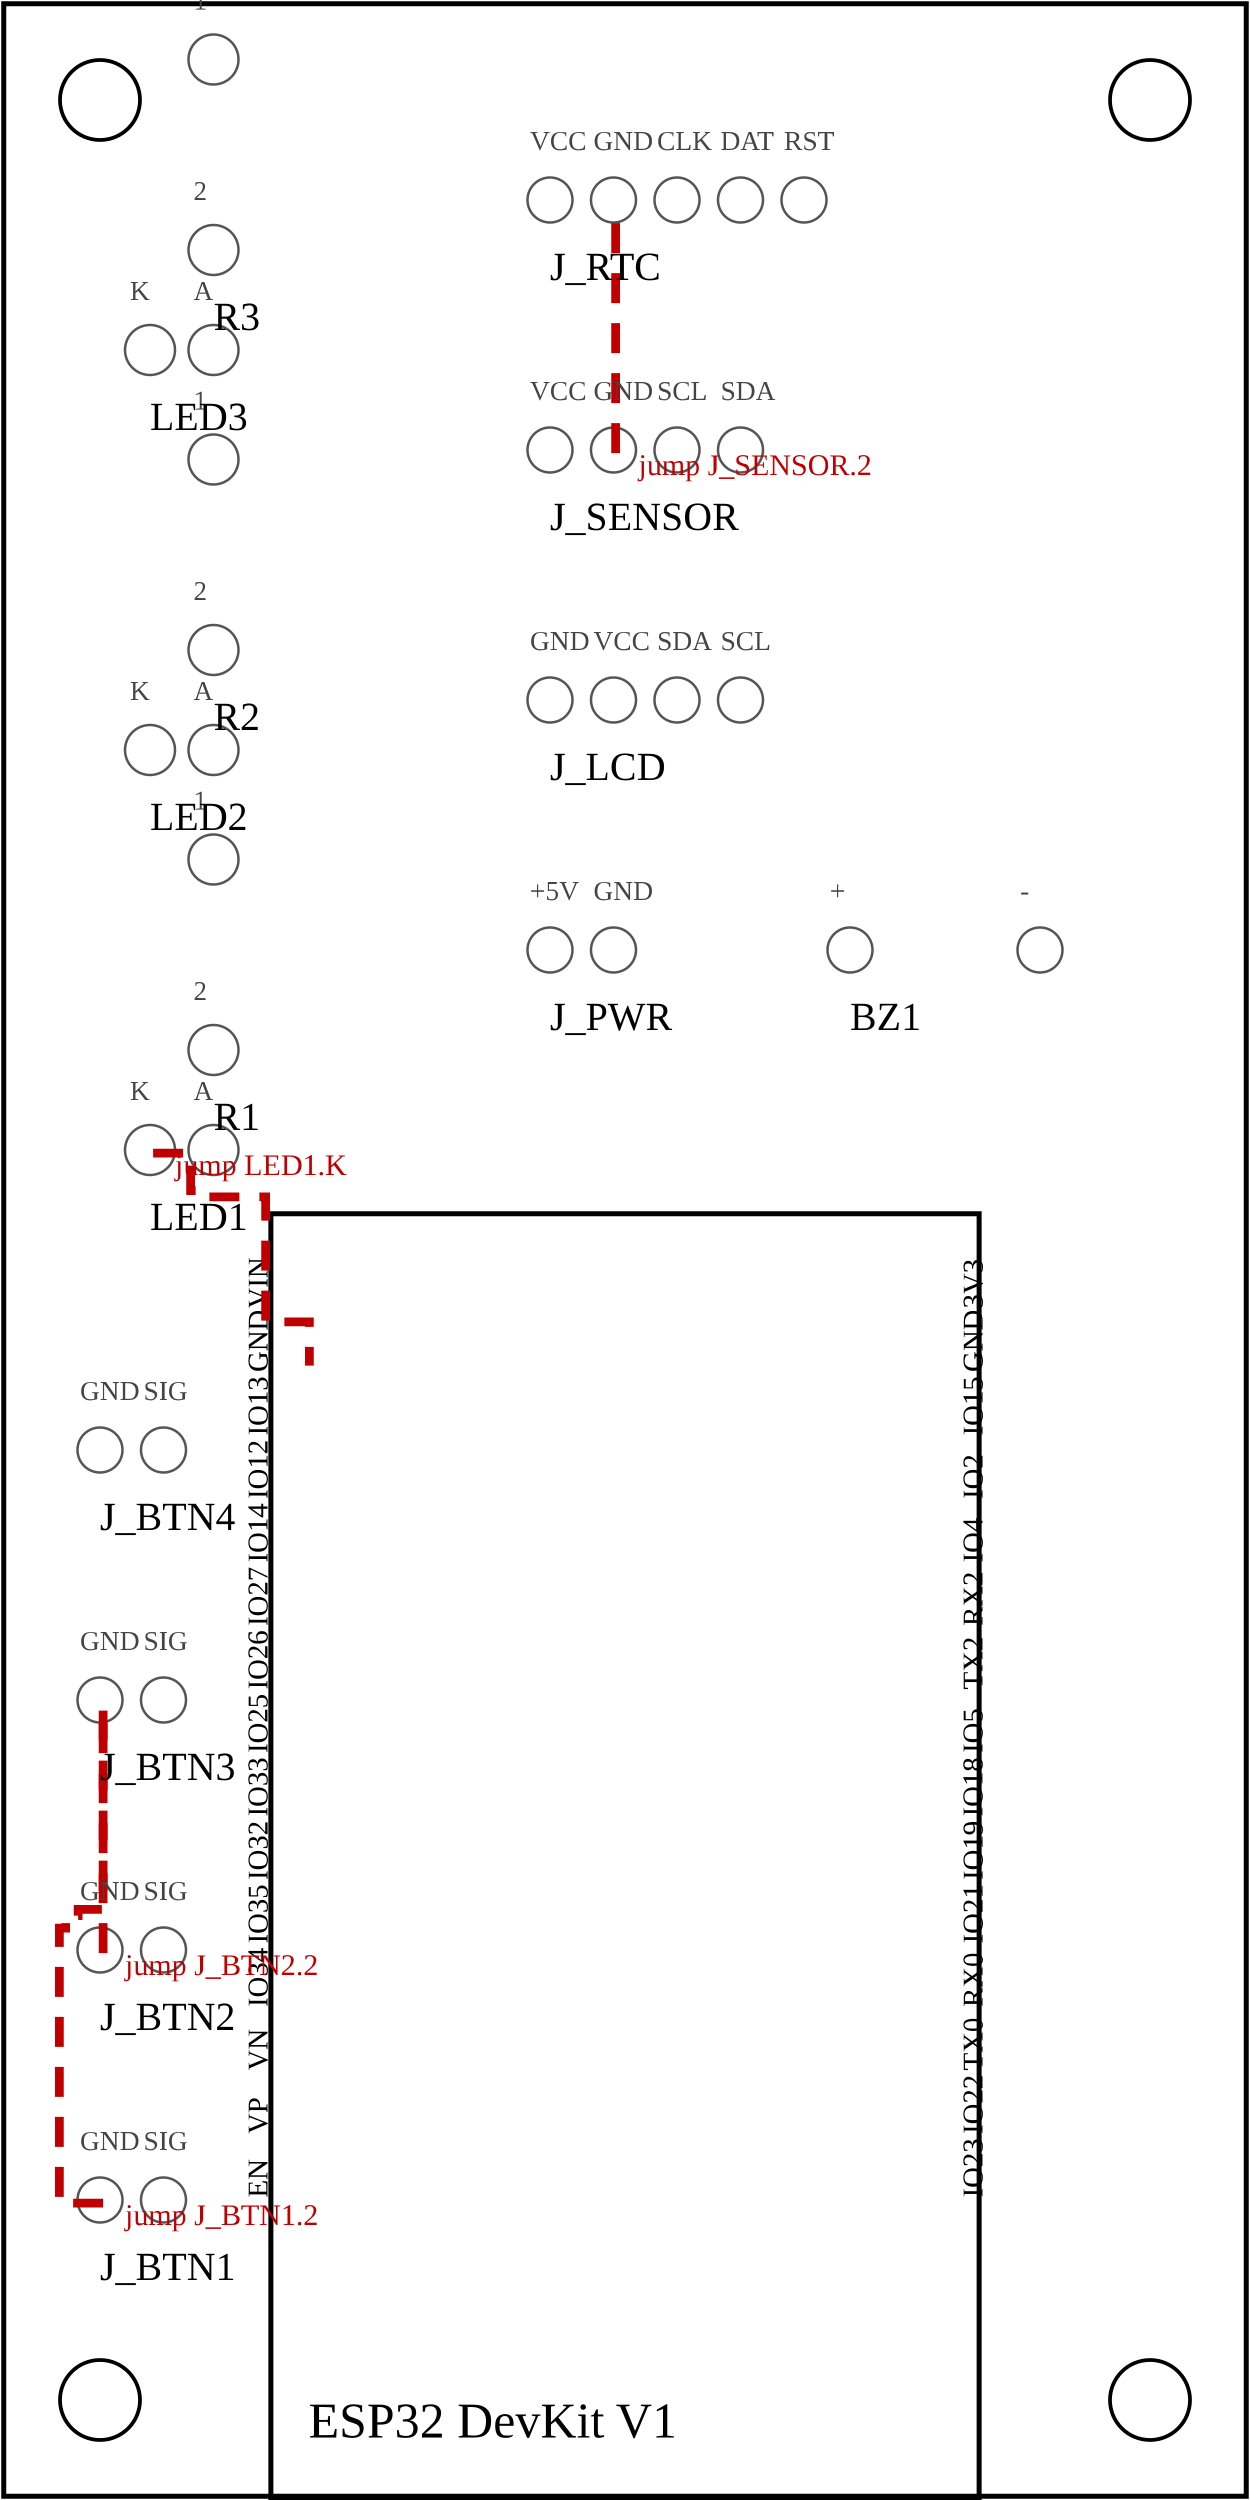
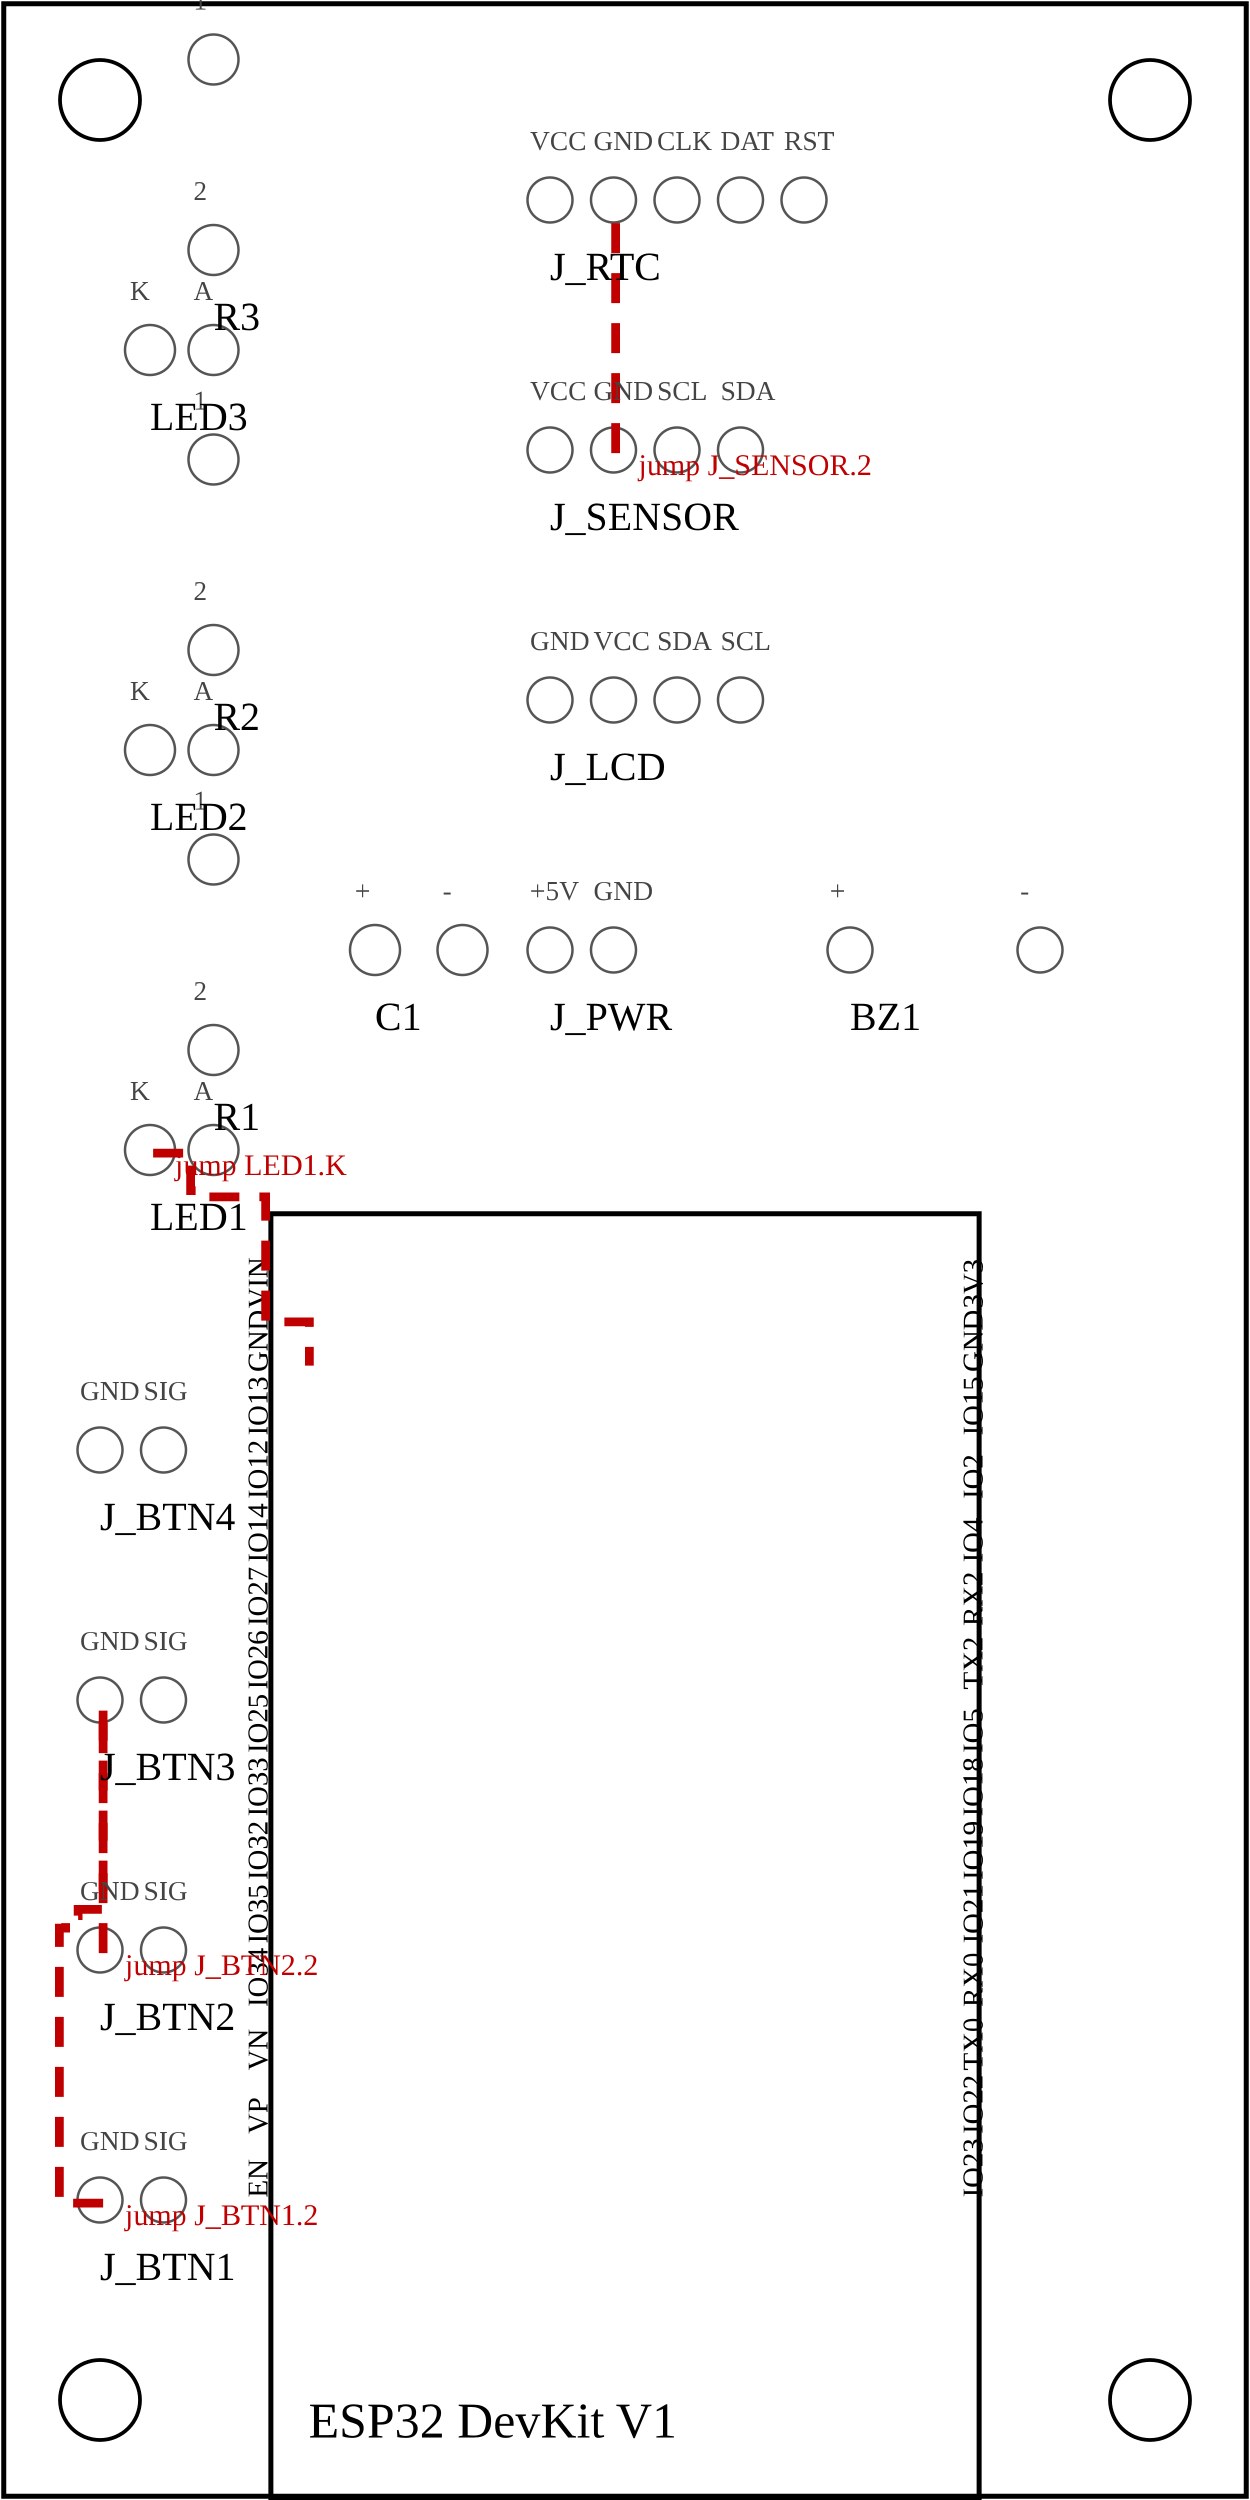
<svg xmlns="http://www.w3.org/2000/svg" width="50.00mm" height="100.00mm" viewBox="0 0 50.00 100.00">
  <rect width="50.00" height="100.00" fill="#fff" />
  <rect x="0.15" y="0.15" width="49.70" height="99.70" fill="none" stroke="#000" stroke-width="0.2" />
  <circle cx="4.000" cy="4.000" r="1.600" fill="none" stroke="#000" stroke-width="0.15" />
  <circle cx="46.000" cy="4.000" r="1.600" fill="none" stroke="#000" stroke-width="0.15" />
  <circle cx="4.000" cy="96.000" r="1.600" fill="none" stroke="#000" stroke-width="0.15" />
  <circle cx="46.000" cy="96.000" r="1.600" fill="none" stroke="#000" stroke-width="0.15" />
  <rect x="10.835" y="48.550" width="28.33" height="51.45" fill="none" stroke="#000" stroke-width="0.2" />
  <text x="12.34" y="97.50" font-size="2" fill="#000">ESP32 DevKit V1</text>
  <text x="10.700" y="87.900" font-size="1.15" fill="#000" transform="rotate(-90 10.700 87.900)" text-anchor="start">EN</text>
  <text x="10.700" y="85.360" font-size="1.15" fill="#000" transform="rotate(-90 10.700 85.360)" text-anchor="start">VP</text>
  <text x="10.700" y="82.820" font-size="1.15" fill="#000" transform="rotate(-90 10.700 82.820)" text-anchor="start">VN</text>
  <text x="10.700" y="80.280" font-size="1.15" fill="#000" transform="rotate(-90 10.700 80.280)" text-anchor="start">IO34</text>
  <text x="10.700" y="77.740" font-size="1.15" fill="#000" transform="rotate(-90 10.700 77.740)" text-anchor="start">IO35</text>
  <text x="10.700" y="75.200" font-size="1.15" fill="#000" transform="rotate(-90 10.700 75.200)" text-anchor="start">IO32</text>
  <text x="10.700" y="72.660" font-size="1.15" fill="#000" transform="rotate(-90 10.700 72.660)" text-anchor="start">IO33</text>
  <text x="10.700" y="70.120" font-size="1.15" fill="#000" transform="rotate(-90 10.700 70.120)" text-anchor="start">IO25</text>
  <text x="10.700" y="67.580" font-size="1.15" fill="#000" transform="rotate(-90 10.700 67.580)" text-anchor="start">IO26</text>
  <text x="10.700" y="65.040" font-size="1.15" fill="#000" transform="rotate(-90 10.700 65.040)" text-anchor="start">IO27</text>
  <text x="10.700" y="62.500" font-size="1.15" fill="#000" transform="rotate(-90 10.700 62.500)" text-anchor="start">IO14</text>
  <text x="10.700" y="59.960" font-size="1.15" fill="#000" transform="rotate(-90 10.700 59.960)" text-anchor="start">IO12</text>
  <text x="10.700" y="57.420" font-size="1.15" fill="#000" transform="rotate(-90 10.700 57.420)" text-anchor="start">IO13</text>
  <text x="10.700" y="54.880" font-size="1.15" fill="#000" transform="rotate(-90 10.700 54.880)" text-anchor="start">GND</text>
  <text x="10.700" y="52.340" font-size="1.15" fill="#000" transform="rotate(-90 10.700 52.340)" text-anchor="start">VIN</text>
  <text x="39.300" y="87.900" font-size="1.15" fill="#000" transform="rotate(-90 39.300 87.900)" text-anchor="start">IO23</text>
  <text x="39.300" y="85.360" font-size="1.15" fill="#000" transform="rotate(-90 39.300 85.360)" text-anchor="start">IO22</text>
  <text x="39.300" y="82.820" font-size="1.15" fill="#000" transform="rotate(-90 39.300 82.820)" text-anchor="start">TX0</text>
  <text x="39.300" y="80.280" font-size="1.15" fill="#000" transform="rotate(-90 39.300 80.280)" text-anchor="start">RX0</text>
  <text x="39.300" y="77.740" font-size="1.15" fill="#000" transform="rotate(-90 39.300 77.740)" text-anchor="start">IO21</text>
  <text x="39.300" y="75.200" font-size="1.15" fill="#000" transform="rotate(-90 39.300 75.200)" text-anchor="start">IO19</text>
  <text x="39.300" y="72.660" font-size="1.15" fill="#000" transform="rotate(-90 39.300 72.660)" text-anchor="start">IO18</text>
  <text x="39.300" y="70.120" font-size="1.15" fill="#000" transform="rotate(-90 39.300 70.120)" text-anchor="start">IO5</text>
  <text x="39.300" y="67.580" font-size="1.15" fill="#000" transform="rotate(-90 39.300 67.580)" text-anchor="start">TX2</text>
  <text x="39.300" y="65.040" font-size="1.15" fill="#000" transform="rotate(-90 39.300 65.040)" text-anchor="start">RX2</text>
  <text x="39.300" y="62.500" font-size="1.15" fill="#000" transform="rotate(-90 39.300 62.500)" text-anchor="start">IO4</text>
  <text x="39.300" y="59.960" font-size="1.15" fill="#000" transform="rotate(-90 39.300 59.960)" text-anchor="start">IO2</text>
  <text x="39.300" y="57.420" font-size="1.15" fill="#000" transform="rotate(-90 39.300 57.420)" text-anchor="start">IO15</text>
  <text x="39.300" y="54.880" font-size="1.15" fill="#000" transform="rotate(-90 39.300 54.880)" text-anchor="start">GND</text>
  <text x="39.300" y="52.340" font-size="1.15" fill="#000" transform="rotate(-90 39.300 52.340)" text-anchor="start">3V3</text>
  <circle cx="6.540" cy="88.000" r="0.900" fill="none" stroke="#555" stroke-width="0.1" />
  <circle cx="4.000" cy="88.000" r="0.900" fill="none" stroke="#555" stroke-width="0.1" />
  <circle cx="6.540" cy="78.000" r="0.900" fill="none" stroke="#555" stroke-width="0.1" />
  <circle cx="4.000" cy="78.000" r="0.900" fill="none" stroke="#555" stroke-width="0.1" />
  <circle cx="6.540" cy="68.000" r="0.900" fill="none" stroke="#555" stroke-width="0.1" />
  <circle cx="4.000" cy="68.000" r="0.900" fill="none" stroke="#555" stroke-width="0.1" />
  <circle cx="6.540" cy="58.000" r="0.900" fill="none" stroke="#555" stroke-width="0.1" />
  <circle cx="4.000" cy="58.000" r="0.900" fill="none" stroke="#555" stroke-width="0.1" />
  <circle cx="8.540" cy="46.000" r="1.000" fill="none" stroke="#555" stroke-width="0.1" />
  <circle cx="6.000" cy="46.000" r="1.000" fill="none" stroke="#555" stroke-width="0.1" />
  <circle cx="8.540" cy="42.000" r="1.000" fill="none" stroke="#555" stroke-width="0.1" />
  <circle cx="8.540" cy="34.380" r="1.000" fill="none" stroke="#555" stroke-width="0.1" />
  <circle cx="8.540" cy="30.000" r="1.000" fill="none" stroke="#555" stroke-width="0.1" />
  <circle cx="6.000" cy="30.000" r="1.000" fill="none" stroke="#555" stroke-width="0.1" />
  <circle cx="8.540" cy="26.000" r="1.000" fill="none" stroke="#555" stroke-width="0.1" />
  <circle cx="8.540" cy="18.380" r="1.000" fill="none" stroke="#555" stroke-width="0.1" />
  <circle cx="8.540" cy="14.000" r="1.000" fill="none" stroke="#555" stroke-width="0.1" />
  <circle cx="6.000" cy="14.000" r="1.000" fill="none" stroke="#555" stroke-width="0.1" />
  <circle cx="8.540" cy="10.000" r="1.000" fill="none" stroke="#555" stroke-width="0.1" />
  <circle cx="8.540" cy="2.380" r="1.000" fill="none" stroke="#555" stroke-width="0.1" />
  <circle cx="22.000" cy="8.000" r="0.900" fill="none" stroke="#555" stroke-width="0.1" />
  <circle cx="24.540" cy="8.000" r="0.900" fill="none" stroke="#555" stroke-width="0.1" />
  <circle cx="27.080" cy="8.000" r="0.900" fill="none" stroke="#555" stroke-width="0.1" />
  <circle cx="29.620" cy="8.000" r="0.900" fill="none" stroke="#555" stroke-width="0.1" />
  <circle cx="32.160" cy="8.000" r="0.900" fill="none" stroke="#555" stroke-width="0.1" />
  <circle cx="22.000" cy="18.000" r="0.900" fill="none" stroke="#555" stroke-width="0.1" />
  <circle cx="24.540" cy="18.000" r="0.900" fill="none" stroke="#555" stroke-width="0.1" />
  <circle cx="27.080" cy="18.000" r="0.900" fill="none" stroke="#555" stroke-width="0.1" />
  <circle cx="29.620" cy="18.000" r="0.900" fill="none" stroke="#555" stroke-width="0.1" />
  <circle cx="22.000" cy="28.000" r="0.900" fill="none" stroke="#555" stroke-width="0.1" />
  <circle cx="24.540" cy="28.000" r="0.900" fill="none" stroke="#555" stroke-width="0.1" />
  <circle cx="27.080" cy="28.000" r="0.900" fill="none" stroke="#555" stroke-width="0.1" />
  <circle cx="29.620" cy="28.000" r="0.900" fill="none" stroke="#555" stroke-width="0.1" />
  <circle cx="22.000" cy="38.000" r="0.900" fill="none" stroke="#555" stroke-width="0.1" />
  <circle cx="24.540" cy="38.000" r="0.900" fill="none" stroke="#555" stroke-width="0.1" />
+   <circle cx="15.000" cy="38.000" r="1.000" fill="none" stroke="#555" stroke-width="0.1" />
+   <circle cx="18.500" cy="38.000" r="1.000" fill="none" stroke="#555" stroke-width="0.1" />
  <circle cx="34.000" cy="38.000" r="0.900" fill="none" stroke="#555" stroke-width="0.1" />
  <circle cx="41.600" cy="38.000" r="0.900" fill="none" stroke="#555" stroke-width="0.1" />
+   <polyline points="4.125,78.125 4.125,68.125" fill="none" stroke="#c00000" stroke-width="0.35" stroke-dasharray="1.2 0.8" />
+   <text x="5.00" y="79.00" font-size="1.2" fill="#c00000">jump J_BTN2.2</text>
  <polyline points="6.125,46.125 7.625,46.125 7.625,47.625 7.875,47.625 7.875,47.875 10.625,47.875 10.625,52.875 12.375,52.875 12.375,54.625" fill="none" stroke="#c00000" stroke-width="0.35" stroke-dasharray="1.2 0.8" />
  <text x="7.00" y="47.00" font-size="1.2" fill="#c00000">jump LED1.K</text>
  <polyline points="4.125,88.125 2.375,88.125 2.375,77.125 2.625,77.125 2.625,76.625 3.125,76.625 3.125,76.375 4.125,76.375 4.125,68.125" fill="none" stroke="#c00000" stroke-width="0.35" stroke-dasharray="1.2 0.8" />
  <text x="5.00" y="89.00" font-size="1.2" fill="#c00000">jump J_BTN1.2</text>
-   <polyline points="4.125,78.125 4.125,68.125" fill="none" stroke="#c00000" stroke-width="0.35" stroke-dasharray="1.2 0.8" />
-   <text x="5.00" y="79.00" font-size="1.2" fill="#c00000">jump J_BTN2.2</text>
  <polyline points="24.625,18.125 24.625,8.125" fill="none" stroke="#c00000" stroke-width="0.35" stroke-dasharray="1.2 0.8" />
  <text x="25.54" y="19.00" font-size="1.2" fill="#c00000">jump J_SENSOR.2</text>
  <text x="4.00" y="91.20" font-size="1.6" fill="#000">J_BTN1</text>
  <text x="5.74" y="86.00" font-size="1.1" fill="#444">SIG</text>
  <text x="3.20" y="86.00" font-size="1.1" fill="#444">GND</text>
  <text x="4.00" y="81.20" font-size="1.6" fill="#000">J_BTN2</text>
  <text x="5.74" y="76.00" font-size="1.1" fill="#444">SIG</text>
  <text x="3.20" y="76.00" font-size="1.1" fill="#444">GND</text>
  <text x="4.00" y="71.20" font-size="1.6" fill="#000">J_BTN3</text>
  <text x="5.74" y="66.00" font-size="1.1" fill="#444">SIG</text>
  <text x="3.20" y="66.00" font-size="1.1" fill="#444">GND</text>
  <text x="4.00" y="61.20" font-size="1.6" fill="#000">J_BTN4</text>
  <text x="5.74" y="56.00" font-size="1.1" fill="#444">SIG</text>
  <text x="3.20" y="56.00" font-size="1.1" fill="#444">GND</text>
  <text x="6.00" y="49.20" font-size="1.6" fill="#000">LED1</text>
  <text x="7.74" y="44.00" font-size="1.1" fill="#444">A</text>
  <text x="5.20" y="44.00" font-size="1.1" fill="#444">K</text>
  <text x="8.54" y="45.20" font-size="1.6" fill="#000">R1</text>
  <text x="7.74" y="40.00" font-size="1.1" fill="#444">2</text>
  <text x="7.74" y="32.38" font-size="1.1" fill="#444">1</text>
  <text x="6.00" y="33.20" font-size="1.6" fill="#000">LED2</text>
  <text x="7.74" y="28.00" font-size="1.1" fill="#444">A</text>
  <text x="5.20" y="28.00" font-size="1.1" fill="#444">K</text>
  <text x="8.54" y="29.20" font-size="1.6" fill="#000">R2</text>
  <text x="7.74" y="24.00" font-size="1.1" fill="#444">2</text>
  <text x="7.74" y="16.38" font-size="1.1" fill="#444">1</text>
  <text x="6.00" y="17.20" font-size="1.6" fill="#000">LED3</text>
  <text x="7.74" y="12.00" font-size="1.1" fill="#444">A</text>
  <text x="5.20" y="12.00" font-size="1.1" fill="#444">K</text>
  <text x="8.54" y="13.20" font-size="1.6" fill="#000">R3</text>
  <text x="7.74" y="8.00" font-size="1.1" fill="#444">2</text>
  <text x="7.74" y="0.38" font-size="1.1" fill="#444">1</text>
  <text x="22.00" y="11.20" font-size="1.6" fill="#000">J_RTC</text>
  <text x="21.20" y="6.00" font-size="1.1" fill="#444">VCC</text>
  <text x="23.74" y="6.00" font-size="1.1" fill="#444">GND</text>
  <text x="26.28" y="6.00" font-size="1.1" fill="#444">CLK</text>
  <text x="28.82" y="6.00" font-size="1.1" fill="#444">DAT</text>
  <text x="31.36" y="6.00" font-size="1.1" fill="#444">RST</text>
  <text x="22.00" y="21.20" font-size="1.6" fill="#000">J_SENSOR</text>
  <text x="21.20" y="16.00" font-size="1.1" fill="#444">VCC</text>
  <text x="23.74" y="16.00" font-size="1.1" fill="#444">GND</text>
  <text x="26.28" y="16.00" font-size="1.1" fill="#444">SCL</text>
  <text x="28.82" y="16.00" font-size="1.1" fill="#444">SDA</text>
  <text x="22.00" y="31.20" font-size="1.6" fill="#000">J_LCD</text>
  <text x="21.20" y="26.00" font-size="1.1" fill="#444">GND</text>
  <text x="23.74" y="26.00" font-size="1.1" fill="#444">VCC</text>
  <text x="26.28" y="26.00" font-size="1.1" fill="#444">SDA</text>
  <text x="28.82" y="26.00" font-size="1.1" fill="#444">SCL</text>
  <text x="22.00" y="41.20" font-size="1.6" fill="#000">J_PWR</text>
  <text x="21.20" y="36.00" font-size="1.1" fill="#444">+5V</text>
  <text x="23.74" y="36.00" font-size="1.1" fill="#444">GND</text>
+   <text x="15.00" y="41.20" font-size="1.6" fill="#000">C1</text>
+   <text x="14.20" y="36.00" font-size="1.1" fill="#444">+</text>
+   <text x="17.70" y="36.00" font-size="1.1" fill="#444">-</text>
  <text x="34.00" y="41.20" font-size="1.6" fill="#000">BZ1</text>
  <text x="33.20" y="36.00" font-size="1.1" fill="#444">+</text>
  <text x="40.80" y="36.00" font-size="1.1" fill="#444">-</text>
</svg>
